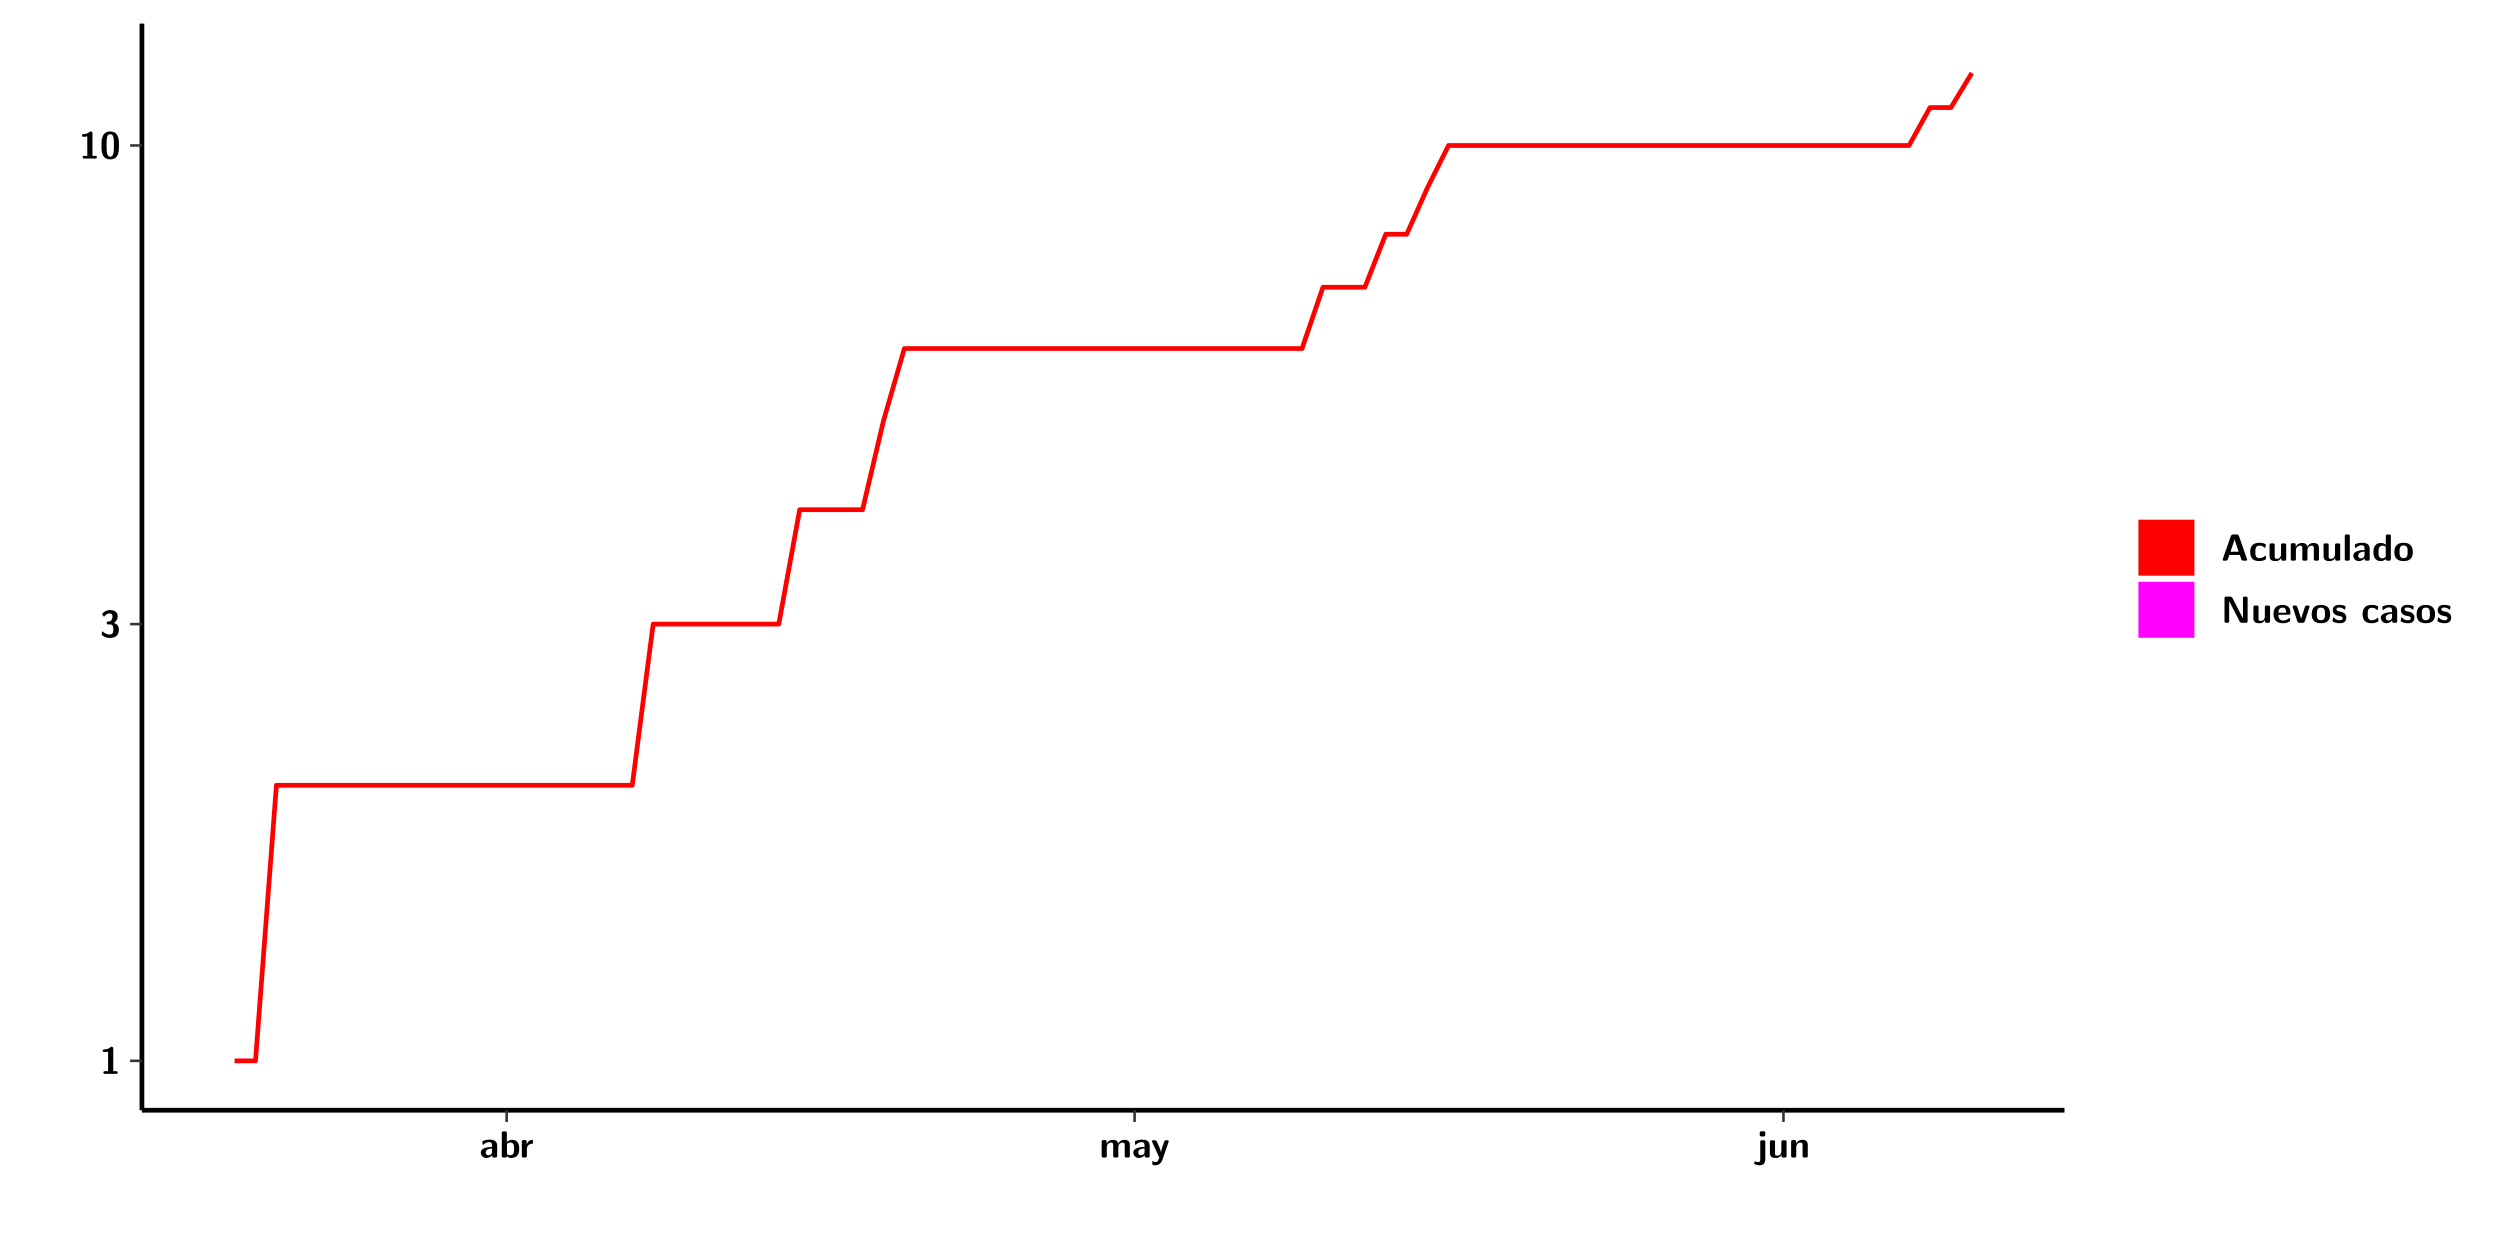
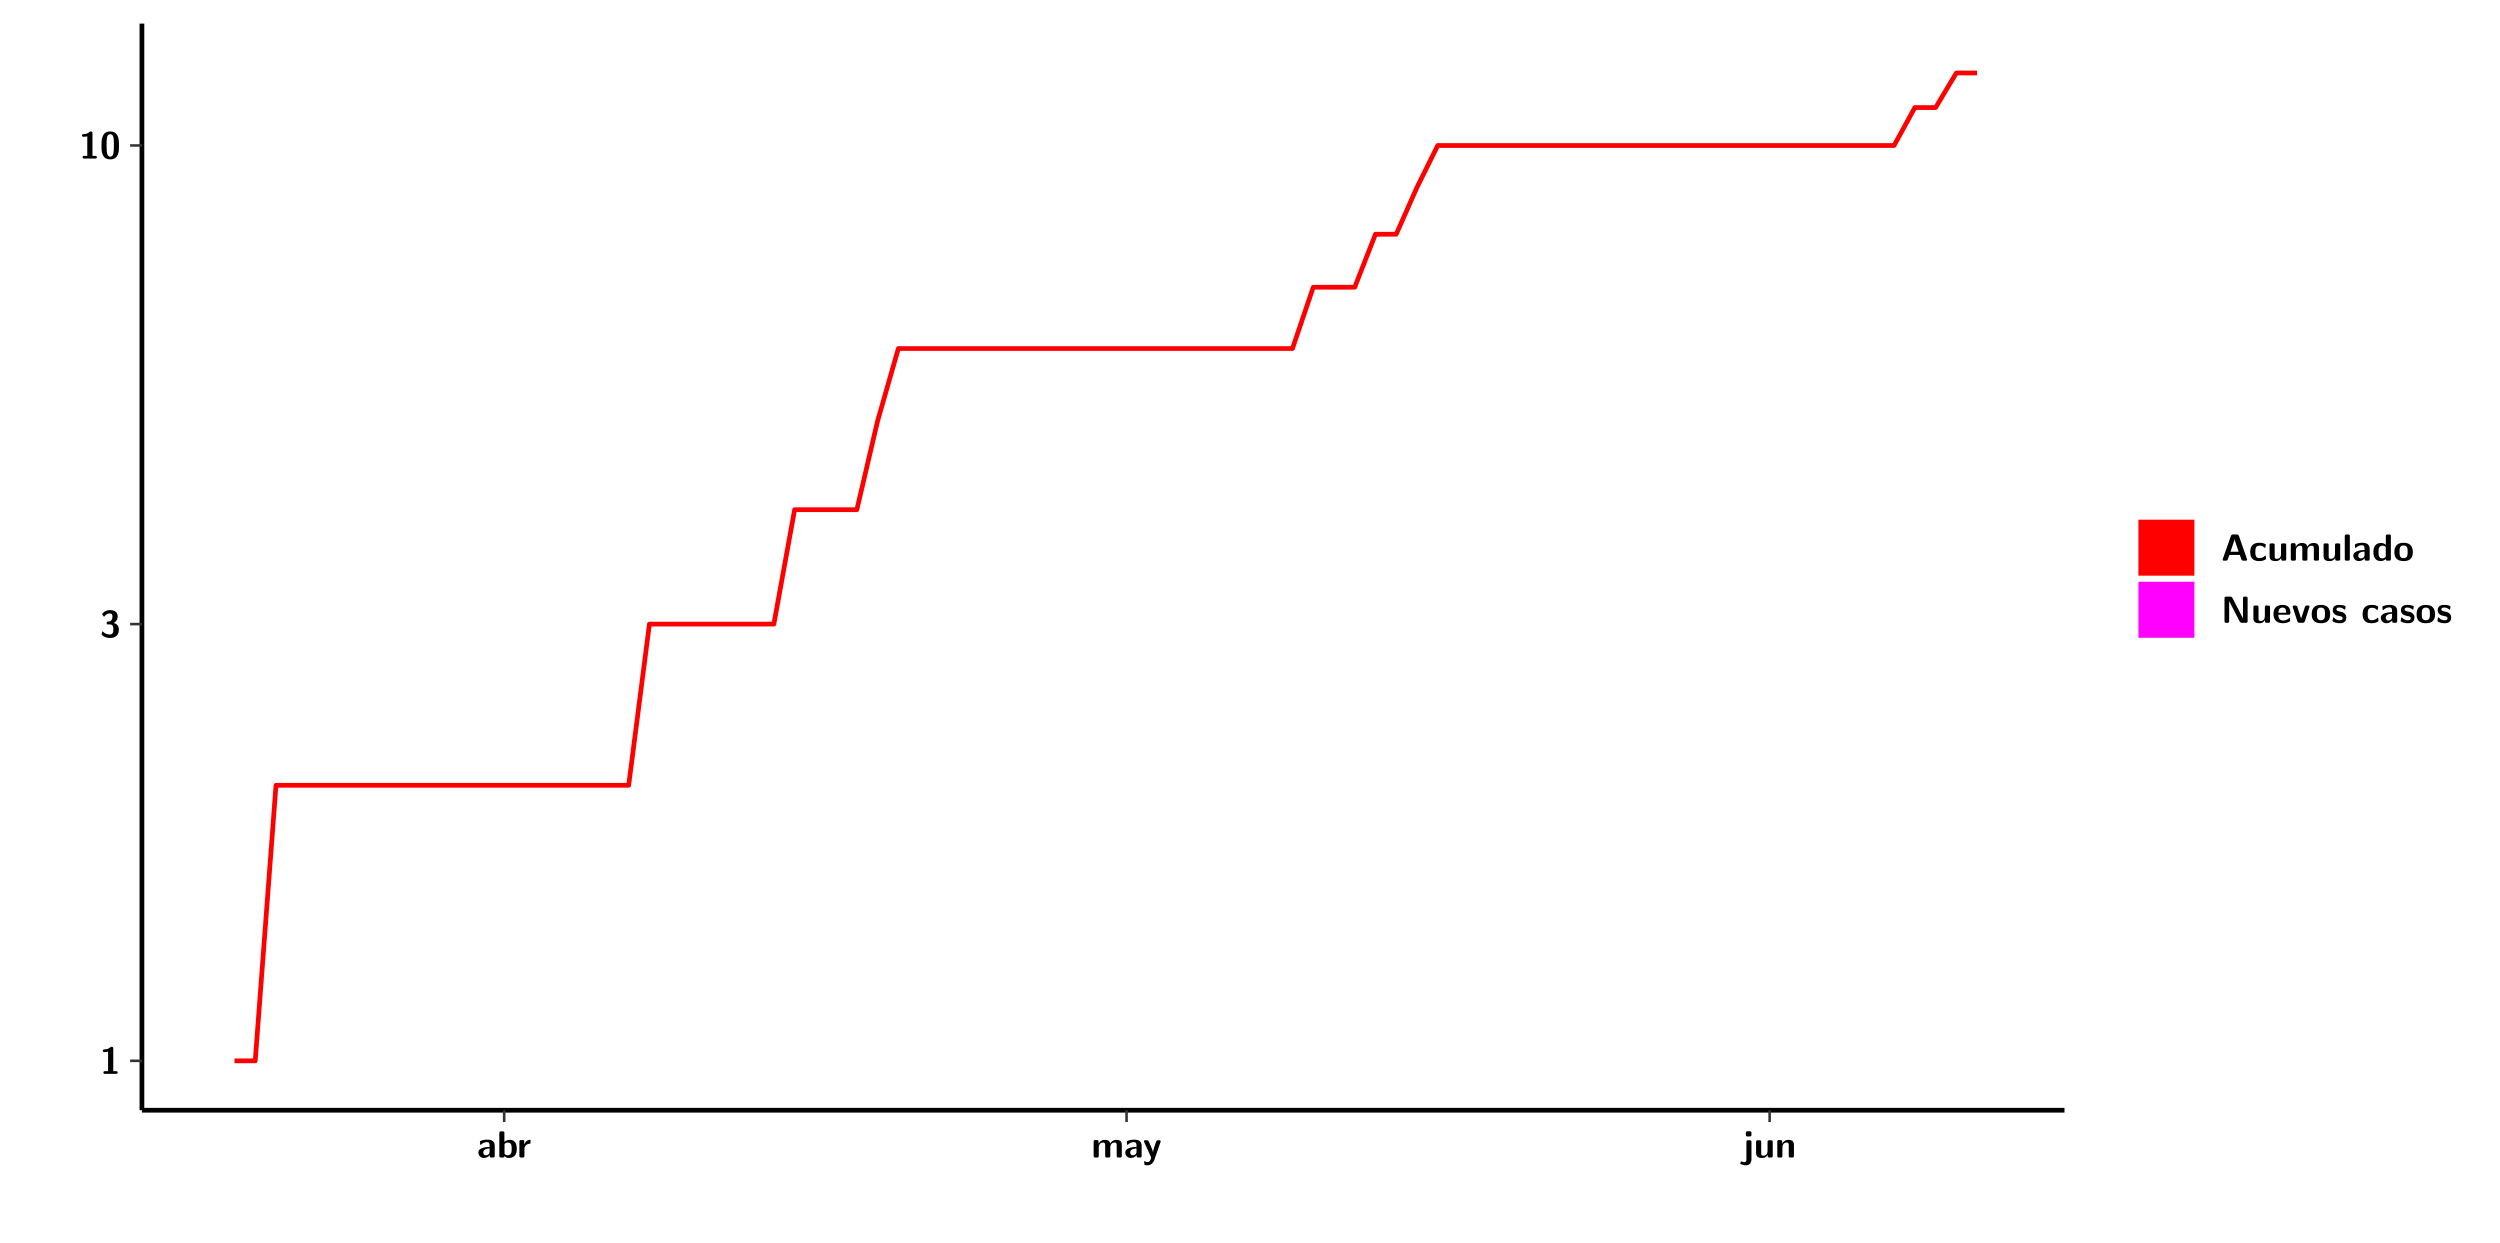
<svg xmlns="http://www.w3.org/2000/svg" xmlns:xlink="http://www.w3.org/1999/xlink" width="579.653pt" height="288pt" viewBox="0 0 579.653 288" version="1.1">
  <defs>
    <g>
      <symbol overflow="visible" id="glyph0-0">
        <path style="stroke:none;" d="" />
      </symbol>
      <symbol overflow="visible" id="glyph0-1">
        <path style="stroke:none;" d="M 3.109 -5.859 C 3.109 -6.016 3.109 -6.281 2.719 -6.281 C 2.547 -6.281 2.516 -6.266 2.406 -6.156 C 2.25 -6.016 1.922 -5.688 1.047 -5.672 C 0.891 -5.672 0.672 -5.609 0.672 -5.359 C 0.672 -5.047 0.969 -5.047 1.094 -5.047 C 1.344 -5.047 1.656 -5.078 1.906 -5.156 L 1.906 -0.625 L 1.234 -0.625 C 1.109 -0.625 0.812 -0.625 0.812 -0.312 C 0.812 0 1.109 0 1.234 0 L 3.719 0 C 3.828 0 4.141 0 4.141 -0.312 C 4.141 -0.625 3.828 -0.625 3.719 -0.625 L 3.109 -0.625 Z M 3.109 -5.859 " />
      </symbol>
      <symbol overflow="visible" id="glyph0-2">
        <path style="stroke:none;" d="M 0.844 -4.859 C 0.906 -4.766 0.953 -4.766 0.969 -4.766 C 1.031 -4.766 1.047 -4.797 1.094 -4.859 C 1.547 -5.5 2.172 -5.5 2.281 -5.5 C 2.844 -5.5 2.922 -5.203 2.922 -4.781 C 2.922 -4.656 2.922 -4.234 2.641 -3.906 C 2.438 -3.656 2.219 -3.641 1.953 -3.625 C 1.859 -3.609 1.688 -3.609 1.672 -3.578 C 1.609 -3.562 1.609 -3.5 1.609 -3.359 L 1.609 -3.203 C 1.609 -2.984 1.609 -2.969 1.844 -2.969 L 2.219 -2.969 C 3.031 -2.969 3.125 -2.469 3.125 -1.797 C 3.125 -1.203 3.062 -0.625 2.266 -0.625 C 1.984 -0.625 1.328 -0.688 0.75 -1.25 C 0.672 -1.328 0.656 -1.328 0.625 -1.328 C 0.531 -1.328 0.516 -1.25 0.516 -1.234 C 0.516 -1.234 0.406 -0.672 0.406 -0.625 C 0.406 -0.516 1.156 0.188 2.312 0.188 C 3.812 0.188 4.406 -0.609 4.406 -1.781 C 4.406 -2.562 3.984 -3.109 3.203 -3.297 C 3.906 -3.688 4.141 -4.266 4.141 -4.766 C 4.141 -6.156 2.891 -6.281 2.328 -6.281 C 1.125 -6.281 0.531 -5.422 0.531 -5.344 C 0.531 -5.297 0.594 -5.219 0.594 -5.219 Z M 0.844 -4.859 " />
      </symbol>
      <symbol overflow="visible" id="glyph0-3">
        <path style="stroke:none;" d="M 4.438 -3 C 4.438 -4.203 4.438 -6.281 2.406 -6.281 C 0.375 -6.281 0.375 -4.219 0.375 -3 C 0.375 -1.812 0.375 0.188 2.406 0.188 C 4.438 0.188 4.438 -1.781 4.438 -3 Z M 2.406 -0.438 C 1.75 -0.438 1.656 -1.25 1.625 -1.484 C 1.562 -1.953 1.562 -2.766 1.562 -3.125 C 1.562 -3.641 1.562 -4.203 1.625 -4.641 C 1.641 -4.875 1.734 -5.641 2.406 -5.641 C 3.047 -5.641 3.156 -4.906 3.188 -4.734 C 3.25 -4.281 3.25 -3.594 3.25 -3.125 C 3.25 -2.625 3.25 -1.953 3.188 -1.469 C 3.156 -1.234 3.062 -0.438 2.406 -0.438 Z M 2.406 -0.438 " />
      </symbol>
      <symbol overflow="visible" id="glyph0-4">
        <path style="stroke:none;" d="M 4.062 -2.766 C 4.062 -4.156 2.734 -4.156 2.297 -4.156 C 1.891 -4.156 1.453 -4.125 0.859 -3.891 C 0.672 -3.797 0.625 -3.781 0.625 -3.688 C 0.625 -3.625 0.688 -3.109 0.688 -3.047 C 0.703 -2.984 0.75 -2.938 0.812 -2.938 C 0.844 -2.938 0.875 -2.969 0.906 -3 C 1.281 -3.391 1.719 -3.578 2.266 -3.578 C 2.734 -3.578 2.875 -3.297 2.875 -2.781 L 2.875 -2.469 C 2.562 -2.469 0.266 -2.453 0.266 -1.172 C 0.266 -0.547 0.766 0.094 1.531 0.094 C 1.828 0.094 2.484 0.016 2.906 -0.594 L 2.906 -0.422 C 2.906 -0.141 2.969 0 3.328 0 L 3.641 0 C 3.984 0 4.062 -0.109 4.062 -0.422 Z M 2.875 -1.344 C 2.875 -0.531 2.047 -0.531 2.016 -0.531 C 1.641 -0.531 1.406 -0.844 1.406 -1.188 C 1.406 -2.047 2.625 -2.109 2.875 -2.109 Z M 2.875 -1.344 " />
      </symbol>
      <symbol overflow="visible" id="glyph0-5">
        <path style="stroke:none;" d="M 1.703 -5.656 C 1.703 -5.938 1.641 -6.078 1.281 -6.078 L 0.953 -6.078 C 0.641 -6.078 0.531 -5.984 0.531 -5.656 L 0.531 -0.422 C 0.531 -0.109 0.625 0 0.953 0 L 1.312 0 C 1.453 0 1.719 0 1.734 -0.344 C 2.125 0.094 2.578 0.094 2.719 0.094 C 4.578 0.094 4.578 -1.594 4.578 -2.031 C 4.578 -2.453 4.578 -4.109 2.938 -4.109 C 2.219 -4.109 1.781 -3.703 1.703 -3.625 Z M 1.734 -3.172 C 1.844 -3.281 2.109 -3.484 2.5 -3.484 C 3.391 -3.484 3.391 -2.672 3.391 -2.016 C 3.391 -1.375 3.391 -0.531 2.406 -0.531 C 2.047 -0.531 1.828 -0.75 1.734 -0.875 Z M 1.734 -3.172 " />
      </symbol>
      <symbol overflow="visible" id="glyph0-6">
        <path style="stroke:none;" d="M 1.703 -2.016 C 1.703 -2.844 2.391 -3.188 2.938 -3.219 C 3.109 -3.234 3.125 -3.234 3.125 -3.469 L 3.125 -3.875 C 3.125 -4.047 3.125 -4.109 2.969 -4.109 C 2.719 -4.109 2.078 -4.031 1.672 -3.078 L 1.656 -3.078 L 1.656 -3.641 C 1.656 -3.922 1.594 -4.062 1.234 -4.062 L 0.953 -4.062 C 0.641 -4.062 0.531 -3.969 0.531 -3.641 L 0.531 -0.422 C 0.531 -0.109 0.625 0 0.953 0 L 1.281 0 C 1.609 0 1.703 -0.109 1.703 -0.422 Z M 1.703 -2.016 " />
      </symbol>
      <symbol overflow="visible" id="glyph0-7">
        <path style="stroke:none;" d="M 7.062 -2.844 C 7.062 -3.75 6.672 -4.109 5.781 -4.109 C 5.156 -4.109 4.688 -3.828 4.359 -3.25 C 4.219 -4.078 3.484 -4.109 3.109 -4.109 C 2.938 -4.109 2.578 -4.109 2.188 -3.828 C 1.906 -3.625 1.734 -3.344 1.672 -3.203 L 1.672 -3.641 C 1.672 -3.922 1.609 -4.062 1.25 -4.062 L 0.953 -4.062 C 0.625 -4.062 0.531 -3.969 0.531 -3.641 L 0.531 -0.422 C 0.531 -0.109 0.625 0 0.953 0 L 1.297 0 C 1.625 0 1.719 -0.109 1.719 -0.422 L 1.719 -2.359 C 1.719 -3.141 2.25 -3.484 2.688 -3.484 C 3.109 -3.484 3.203 -3.297 3.203 -2.828 L 3.203 -0.422 C 3.203 -0.109 3.297 0 3.625 0 L 3.969 0 C 4.297 0 4.391 -0.109 4.391 -0.422 L 4.391 -2.359 C 4.391 -3.141 4.922 -3.484 5.359 -3.484 C 5.781 -3.484 5.875 -3.297 5.875 -2.828 L 5.875 -0.422 C 5.875 -0.109 5.969 0 6.297 0 L 6.641 0 C 6.984 0 7.062 -0.109 7.062 -0.422 Z M 7.062 -2.844 " />
      </symbol>
      <symbol overflow="visible" id="glyph0-8">
        <path style="stroke:none;" d="M 4.109 -3.609 C 4.141 -3.719 4.141 -3.734 4.141 -3.781 C 4.141 -4.016 3.906 -4.016 3.797 -4.016 L 3.609 -4.016 C 3.469 -4.016 3.266 -4.016 3.141 -3.812 C 3.109 -3.766 2.406 -1.828 2.359 -1.25 L 2.344 -1.25 C 2.312 -1.672 1.953 -2.484 1.562 -3.328 C 1.328 -3.891 1.266 -4.016 0.828 -4.016 L 0.594 -4.016 C 0.469 -4.016 0.25 -4.016 0.25 -3.781 C 0.25 -3.75 0.281 -3.688 0.297 -3.641 L 1.953 0 C 1.891 0.188 1.859 0.281 1.828 0.375 C 1.734 0.656 1.578 1.047 1.109 1.047 C 0.812 1.047 0.609 0.922 0.516 0.875 C 0.469 0.844 0.453 0.828 0.422 0.828 C 0.391 0.828 0.312 0.859 0.312 0.969 C 0.312 1.031 0.375 1.641 0.391 1.672 C 0.469 1.781 0.953 1.797 1.094 1.797 C 2.172 1.797 2.609 0.766 2.672 0.547 Z M 4.109 -3.609 " />
      </symbol>
      <symbol overflow="visible" id="glyph0-9">
        <path style="stroke:none;" d="M 1.969 -5.672 C 1.969 -5.953 1.906 -6.094 1.547 -6.094 L 1.094 -6.094 C 0.766 -6.094 0.672 -5.984 0.672 -5.672 L 0.672 -5.312 C 0.672 -5.031 0.734 -4.891 1.094 -4.891 L 1.547 -4.891 C 1.875 -4.891 1.969 -5 1.969 -5.312 Z M 0.797 0.484 C 0.797 0.703 0.797 1.062 0.25 1.062 C 0.156 1.062 -0.094 1.031 -0.266 0.922 C -0.359 0.875 -0.375 0.875 -0.406 0.875 C -0.484 0.875 -0.5 0.922 -0.547 1.094 C -0.609 1.281 -0.625 1.359 -0.625 1.391 C -0.625 1.547 0.109 1.797 0.656 1.797 C 1.625 1.797 1.969 1.141 1.969 0.281 L 1.969 -3.594 C 1.969 -3.875 1.906 -4.016 1.547 -4.016 L 1.219 -4.016 C 0.891 -4.016 0.797 -3.906 0.797 -3.594 Z M 0.797 0.484 " />
      </symbol>
      <symbol overflow="visible" id="glyph0-10">
        <path style="stroke:none;" d="M 4.391 -3.594 C 4.391 -3.875 4.328 -4.016 3.969 -4.016 L 3.609 -4.016 C 3.281 -4.016 3.188 -3.906 3.188 -3.594 L 3.188 -1.516 C 3.188 -0.938 2.891 -0.438 2.266 -0.438 C 1.766 -0.438 1.719 -0.562 1.719 -1.031 L 1.719 -3.594 C 1.719 -3.875 1.656 -4.016 1.297 -4.016 L 0.953 -4.016 C 0.625 -4.016 0.531 -3.922 0.531 -3.594 L 0.531 -1.109 C 0.531 -0.172 1.031 0.094 1.953 0.094 C 2.188 0.094 2.812 0.094 3.219 -0.656 L 3.219 -0.422 C 3.219 -0.141 3.281 0 3.641 0 L 3.969 0 C 4.297 0 4.391 -0.109 4.391 -0.422 Z M 4.391 -3.594 " />
      </symbol>
      <symbol overflow="visible" id="glyph0-11">
        <path style="stroke:none;" d="M 4.391 -2.844 C 4.391 -3.75 4 -4.109 3.109 -4.109 C 2.188 -4.109 1.781 -3.438 1.672 -3.203 L 1.672 -3.641 C 1.672 -3.922 1.609 -4.062 1.25 -4.062 L 0.953 -4.062 C 0.625 -4.062 0.531 -3.969 0.531 -3.641 L 0.531 -0.422 C 0.531 -0.109 0.625 0 0.953 0 L 1.297 0 C 1.625 0 1.719 -0.109 1.719 -0.422 L 1.719 -2.359 C 1.719 -3.125 2.219 -3.484 2.688 -3.484 C 3.109 -3.484 3.188 -3.281 3.188 -2.828 L 3.188 -0.422 C 3.188 -0.141 3.25 0 3.609 0 L 3.969 0 C 4.297 0 4.391 -0.109 4.391 -0.422 Z M 4.391 -2.844 " />
      </symbol>
      <symbol overflow="visible" id="glyph0-12">
        <path style="stroke:none;" d="M 4.156 -5.703 C 4.031 -6.078 3.766 -6.078 3.594 -6.078 L 2.828 -6.078 C 2.641 -6.078 2.391 -6.078 2.266 -5.703 L 0.406 -0.406 C 0.375 -0.297 0.375 -0.281 0.375 -0.234 C 0.375 0 0.594 0 0.703 0 L 1.031 0 C 1.188 0 1.453 0 1.578 -0.344 L 1.922 -1.328 L 4.344 -1.328 L 4.641 -0.484 C 4.75 -0.172 4.812 0 5.234 0 L 5.703 0 C 5.828 0 6.047 0 6.047 -0.234 C 6.047 -0.281 6.047 -0.297 6 -0.406 Z M 2.812 -3.938 C 2.938 -4.328 3.062 -4.656 3.125 -4.969 L 3.141 -4.969 C 3.188 -4.766 3.188 -4.75 3.25 -4.547 L 4.078 -2.078 L 2.188 -2.078 Z M 2.812 -3.938 " />
      </symbol>
      <symbol overflow="visible" id="glyph0-13">
        <path style="stroke:none;" d="M 4 -0.438 C 4 -0.531 3.969 -0.938 3.953 -1.047 C 3.953 -1.078 3.938 -1.172 3.844 -1.172 C 3.812 -1.172 3.797 -1.172 3.703 -1.078 C 3.562 -0.953 3.141 -0.594 2.422 -0.594 C 1.516 -0.594 1.516 -1.469 1.516 -2.031 C 1.516 -2.75 1.562 -3.484 2.453 -3.484 C 3.031 -3.484 3.266 -3.344 3.578 -3.078 C 3.688 -2.984 3.703 -2.984 3.734 -2.984 C 3.828 -2.984 3.844 -3.062 3.844 -3.094 C 3.859 -3.172 3.953 -3.656 3.953 -3.703 C 3.953 -3.781 3.891 -3.812 3.75 -3.891 C 3.328 -4.078 3.062 -4.156 2.453 -4.156 C 1.141 -4.156 0.328 -3.547 0.328 -2.016 C 0.328 -0.562 1.078 0.094 2.406 0.094 C 2.641 0.094 3.172 0.094 3.75 -0.203 C 4 -0.344 4 -0.344 4 -0.438 Z M 4 -0.438 " />
      </symbol>
      <symbol overflow="visible" id="glyph0-14">
        <path style="stroke:none;" d="M 1.703 -5.656 C 1.703 -5.938 1.641 -6.078 1.281 -6.078 L 0.953 -6.078 C 0.641 -6.078 0.531 -5.984 0.531 -5.656 L 0.531 -0.422 C 0.531 -0.109 0.625 0 0.953 0 L 1.281 0 C 1.609 0 1.703 -0.109 1.703 -0.422 Z M 1.703 -5.656 " />
      </symbol>
      <symbol overflow="visible" id="glyph0-15">
        <path style="stroke:none;" d="M 4.375 -5.656 C 4.375 -5.938 4.312 -6.078 3.953 -6.078 L 3.625 -6.078 C 3.297 -6.078 3.203 -5.969 3.203 -5.656 L 3.203 -3.672 C 2.812 -4.047 2.375 -4.109 2.109 -4.109 C 0.328 -4.109 0.328 -2.422 0.328 -2 C 0.328 -1.594 0.328 0.094 2.062 0.094 C 2.422 0.094 2.812 -0.016 3.188 -0.406 C 3.188 -0.094 3.297 0 3.609 0 L 3.953 0 C 4.281 0 4.375 -0.109 4.375 -0.422 Z M 3.188 -1.094 C 3.188 -0.953 3.188 -0.875 2.922 -0.688 C 2.703 -0.547 2.5 -0.531 2.406 -0.531 C 1.516 -0.531 1.516 -1.344 1.516 -2 C 1.516 -2.656 1.516 -3.484 2.5 -3.484 C 2.75 -3.484 2.984 -3.391 3.188 -3.203 Z M 3.188 -1.094 " />
      </symbol>
      <symbol overflow="visible" id="glyph0-16">
        <path style="stroke:none;" d="M 4.547 -1.969 C 4.547 -3.406 3.844 -4.156 2.406 -4.156 C 0.953 -4.156 0.266 -3.391 0.266 -1.969 C 0.266 -0.547 1.031 0.094 2.406 0.094 C 3.781 0.094 4.547 -0.531 4.547 -1.969 Z M 2.406 -0.594 C 1.469 -0.594 1.469 -1.375 1.469 -2.078 C 1.469 -2.75 1.469 -3.531 2.406 -3.531 C 3.344 -3.531 3.344 -2.766 3.344 -2.078 C 3.344 -1.391 3.344 -0.594 2.406 -0.594 Z M 2.406 -0.594 " />
      </symbol>
      <symbol overflow="visible" id="glyph0-17">
        <path style="stroke:none;" d="M 2.656 -5.734 C 2.469 -6.078 2.203 -6.078 2.031 -6.078 L 1.219 -6.078 C 0.906 -6.078 0.797 -5.984 0.797 -5.656 L 0.797 -0.422 C 0.797 -0.109 0.891 0 1.219 0 L 1.453 0 C 1.781 0 1.875 -0.109 1.875 -0.422 L 1.875 -5.016 L 1.891 -5.016 L 4.297 -0.344 C 4.484 0 4.75 0 4.922 0 L 5.734 0 C 6.062 0 6.156 -0.109 6.156 -0.422 L 6.156 -5.656 C 6.156 -5.938 6.094 -6.078 5.734 -6.078 L 5.5 -6.078 C 5.156 -6.078 5.078 -5.969 5.078 -5.656 L 5.078 -1.062 L 5.062 -1.062 Z M 2.656 -5.734 " />
      </symbol>
      <symbol overflow="visible" id="glyph0-18">
        <path style="stroke:none;" d="M 3.781 -1.875 C 3.984 -1.875 4.203 -1.891 4.203 -2.281 C 4.203 -3.406 3.672 -4.156 2.359 -4.156 C 0.969 -4.156 0.266 -3.375 0.266 -2.047 C 0.266 -0.609 1.109 0.094 2.484 0.094 C 2.812 0.094 3.312 0.047 3.891 -0.234 C 4.078 -0.328 4.141 -0.359 4.141 -0.469 C 4.141 -0.531 4.125 -0.781 4.109 -0.844 C 4.078 -1.125 4.062 -1.125 3.984 -1.125 C 3.953 -1.125 3.938 -1.125 3.844 -1.047 C 3.328 -0.594 2.797 -0.531 2.516 -0.531 C 1.531 -0.531 1.422 -1.312 1.391 -1.875 Z M 1.406 -2.344 C 1.422 -2.875 1.609 -3.531 2.359 -3.531 C 3.062 -3.531 3.203 -3.031 3.219 -2.344 Z M 1.406 -2.344 " />
      </symbol>
      <symbol overflow="visible" id="glyph0-19">
        <path style="stroke:none;" d="M 4.109 -3.609 C 4.141 -3.719 4.141 -3.75 4.141 -3.766 C 4.141 -4.016 3.922 -4.016 3.797 -4.016 L 3.609 -4.016 C 3.25 -4.016 3.141 -3.891 3.062 -3.641 L 2.203 -0.984 L 1.328 -3.641 C 1.266 -3.828 1.203 -4.016 0.781 -4.016 L 0.578 -4.016 C 0.453 -4.016 0.234 -4.016 0.234 -3.766 C 0.234 -3.75 0.234 -3.719 0.266 -3.609 L 1.312 -0.375 C 1.438 0 1.703 0 1.859 0 L 2.5 0 C 2.672 0 2.938 0 3.062 -0.375 Z M 4.109 -3.609 " />
      </symbol>
      <symbol overflow="visible" id="glyph0-20">
        <path style="stroke:none;" d="M 3.469 -1.234 C 3.469 -1.734 3.203 -2.031 3.047 -2.172 C 2.703 -2.484 2.391 -2.547 2.031 -2.609 C 1.547 -2.703 1.188 -2.766 1.188 -3.109 C 1.188 -3.469 1.484 -3.547 1.828 -3.547 C 2.406 -3.547 2.719 -3.328 2.953 -3.125 C 3.047 -3.047 3.062 -3.047 3.094 -3.047 C 3.188 -3.047 3.203 -3.125 3.203 -3.156 C 3.219 -3.219 3.312 -3.719 3.312 -3.766 C 3.312 -3.906 2.844 -4.031 2.75 -4.062 C 2.406 -4.156 2.125 -4.156 1.891 -4.156 C 1.5 -4.156 0.328 -4.156 0.328 -2.906 C 0.328 -2.484 0.516 -2.219 0.75 -2 C 1.062 -1.734 1.406 -1.672 1.906 -1.562 C 2.156 -1.531 2.609 -1.453 2.609 -1.062 C 2.609 -0.656 2.266 -0.594 1.922 -0.594 C 1.531 -0.594 1.047 -0.703 0.625 -1.188 C 0.594 -1.234 0.562 -1.266 0.516 -1.266 C 0.422 -1.266 0.406 -1.188 0.391 -1.125 C 0.375 -1.016 0.266 -0.516 0.266 -0.422 C 0.266 -0.266 0.922 -0.062 0.922 -0.047 C 1.406 0.094 1.766 0.094 1.922 0.094 C 2.359 0.094 3.469 0.062 3.469 -1.234 Z M 3.469 -1.234 " />
      </symbol>
    </g>
    <clipPath id="clip1">
      <path d="M 0 0 L 576.008 0 L 576.008 288 L 0 288 Z M 0 0 " />
    </clipPath>
    <clipPath id="clip2">
      <path d="M 32.906 5.477 L 478.672 5.477 L 478.672 257.414 L 32.906 257.414 Z M 32.906 5.477 " />
    </clipPath>
  </defs>
  <g id="surface1">
    <g clip-path="url(#clip1)" clip-rule="nonzero">
      <path style="fill-rule:nonzero;fill:rgb(100%,100%,100%);fill-opacity:1;stroke-width:0.598;stroke-linecap:round;stroke-linejoin:round;stroke:rgb(100%,100%,100%);stroke-opacity:1;stroke-miterlimit:10;" d="M 0 0 L 0 288.004 L 576.008 288.004 L 576.008 0 Z M 0 0 " transform="matrix(1,0,0,-1,0,288)" />
    </g>
    <g clip-path="url(#clip2)" clip-rule="nonzero">
      <path style=" stroke:none;fill-rule:nonzero;fill:rgb(100%,100%,100%);fill-opacity:1;" d="M 32.906 257.414 L 32.906 5.477 L 478.672 5.477 L 478.672 257.414 Z M 32.906 257.414 " />
    </g>
-     <path style="fill:none;stroke-width:1.096;stroke-linecap:butt;stroke-linejoin:round;stroke:rgb(100%,0%,0%);stroke-opacity:1;stroke-miterlimit:10;" d="M 54.387 42.031 L 59.238 42.031 L 64.09 105.926 L 146.594 105.926 L 151.445 143.293 L 180.566 143.293 L 185.418 169.816 L 199.984 169.816 L 204.836 190.379 L 209.688 207.188 L 301.891 207.188 L 306.742 221.395 L 316.457 221.395 L 321.309 233.695 L 326.16 233.695 L 331.012 244.555 L 335.863 254.27 L 442.637 254.27 L 447.488 263.059 L 452.34 263.059 L 457.191 271.078 " transform="matrix(1,0,0,-1,0,288)" />
+     <path style="fill:none;stroke-width:1.096;stroke-linecap:butt;stroke-linejoin:round;stroke:rgb(100%,0%,0%);stroke-opacity:1;stroke-miterlimit:10;" d="M 54.375 42.031 L 59.18 42.031 L 63.992 105.926 L 145.766 105.926 L 150.578 143.293 L 179.43 143.293 L 184.242 169.816 L 198.668 169.816 L 203.48 190.379 L 208.293 207.188 L 299.68 207.188 L 304.492 221.395 L 314.105 221.395 L 318.918 233.695 L 323.73 233.695 L 328.543 244.555 L 333.355 254.27 L 439.168 254.27 L 443.98 263.059 L 448.793 263.059 L 453.594 271.078 L 458.406 271.078 " transform="matrix(1,0,0,-1,0,288)" />
    <path style="fill:none;stroke-width:1.096;stroke-linecap:butt;stroke-linejoin:round;stroke:rgb(0%,0%,0%);stroke-opacity:1;stroke-miterlimit:10;" d="M 32.906 30.586 L 32.906 282.523 " transform="matrix(1,0,0,-1,0,288)" />
    <g style="fill:rgb(0%,0%,0%);fill-opacity:1;">
      <use xlink:href="#glyph0-1" x="23.153" y="248.986" />
    </g>
    <g style="fill:rgb(0%,0%,0%);fill-opacity:1;">
      <use xlink:href="#glyph0-2" x="23.153" y="147.736" />
    </g>
    <g style="fill:rgb(0%,0%,0%);fill-opacity:1;">
      <use xlink:href="#glyph0-1" x="18.331" y="36.762" />
      <use xlink:href="#glyph0-3" x="23.153" y="36.762" />
    </g>
    <path style="fill:none;stroke-width:0.598;stroke-linecap:butt;stroke-linejoin:round;stroke:rgb(20%,20%,20%);stroke-opacity:1;stroke-miterlimit:10;" d="M 30.168 42.031 L 32.906 42.031 " transform="matrix(1,0,0,-1,0,288)" />
    <path style="fill:none;stroke-width:0.598;stroke-linecap:butt;stroke-linejoin:round;stroke:rgb(20%,20%,20%);stroke-opacity:1;stroke-miterlimit:10;" d="M 30.168 143.293 L 32.906 143.293 " transform="matrix(1,0,0,-1,0,288)" />
    <path style="fill:none;stroke-width:0.598;stroke-linecap:butt;stroke-linejoin:round;stroke:rgb(20%,20%,20%);stroke-opacity:1;stroke-miterlimit:10;" d="M 30.168 254.27 L 32.906 254.27 " transform="matrix(1,0,0,-1,0,288)" />
    <path style="fill:none;stroke-width:1.096;stroke-linecap:butt;stroke-linejoin:round;stroke:rgb(0%,0%,0%);stroke-opacity:1;stroke-miterlimit:10;" d="M 32.906 30.586 L 478.672 30.586 " transform="matrix(1,0,0,-1,0,288)" />
-     <path style="fill:none;stroke-width:0.598;stroke-linecap:butt;stroke-linejoin:round;stroke:rgb(20%,20%,20%);stroke-opacity:1;stroke-miterlimit:10;" d="M 117.473 27.848 L 117.473 30.586 " transform="matrix(1,0,0,-1,0,288)" />
-     <path style="fill:none;stroke-width:0.598;stroke-linecap:butt;stroke-linejoin:round;stroke:rgb(20%,20%,20%);stroke-opacity:1;stroke-miterlimit:10;" d="M 263.066 27.848 L 263.066 30.586 " transform="matrix(1,0,0,-1,0,288)" />
-     <path style="fill:none;stroke-width:0.598;stroke-linecap:butt;stroke-linejoin:round;stroke:rgb(20%,20%,20%);stroke-opacity:1;stroke-miterlimit:10;" d="M 413.516 27.848 L 413.516 30.586 " transform="matrix(1,0,0,-1,0,288)" />
+     <path style="fill:none;stroke-width:0.598;stroke-linecap:butt;stroke-linejoin:round;stroke:rgb(20%,20%,20%);stroke-opacity:1;stroke-miterlimit:10;" d="M 116.902 27.848 L 116.902 30.586 " transform="matrix(1,0,0,-1,0,288)" />
+     <path style="fill:none;stroke-width:0.598;stroke-linecap:butt;stroke-linejoin:round;stroke:rgb(20%,20%,20%);stroke-opacity:1;stroke-miterlimit:10;" d="M 261.203 27.848 L 261.203 30.586 " transform="matrix(1,0,0,-1,0,288)" />
+     <path style="fill:none;stroke-width:0.598;stroke-linecap:butt;stroke-linejoin:round;stroke:rgb(20%,20%,20%);stroke-opacity:1;stroke-miterlimit:10;" d="M 410.309 27.848 L 410.309 30.586 " transform="matrix(1,0,0,-1,0,288)" />
    <g style="fill:rgb(0%,0%,0%);fill-opacity:1;">
-       <use xlink:href="#glyph0-4" x="111.211" y="268.394" />
-       <use xlink:href="#glyph0-5" x="115.814" y="268.394" />
+       <use xlink:href="#glyph0-4" x="110.643" y="268.394" />
+       <use xlink:href="#glyph0-5" x="115.246" y="268.394" />
    </g>
    <g style="fill:rgb(0%,0%,0%);fill-opacity:1;">
-       <use xlink:href="#glyph0-6" x="120.461" y="268.394" />
+       <use xlink:href="#glyph0-6" x="119.893" y="268.394" />
    </g>
    <g style="fill:rgb(0%,0%,0%);fill-opacity:1;">
-       <use xlink:href="#glyph0-7" x="254.905" y="268.394" />
-       <use xlink:href="#glyph0-4" x="262.503" y="268.394" />
+       <use xlink:href="#glyph0-7" x="253.042" y="268.394" />
+       <use xlink:href="#glyph0-4" x="260.64" y="268.394" />
    </g>
    <g style="fill:rgb(0%,0%,0%);fill-opacity:1;">
-       <use xlink:href="#glyph0-8" x="266.834" y="268.394" />
+       <use xlink:href="#glyph0-8" x="264.971" y="268.394" />
    </g>
    <g style="fill:rgb(0%,0%,0%);fill-opacity:1;">
-       <use xlink:href="#glyph0-9" x="407.336" y="268.394" />
-       <use xlink:href="#glyph0-10" x="409.844" y="268.394" />
-       <use xlink:href="#glyph0-11" x="414.763" y="268.394" />
+       <use xlink:href="#glyph0-9" x="404.128" y="268.394" />
+       <use xlink:href="#glyph0-10" x="406.636" y="268.394" />
+       <use xlink:href="#glyph0-11" x="411.555" y="268.394" />
    </g>
    <path style=" stroke:none;fill-rule:nonzero;fill:rgb(100%,100%,100%);fill-opacity:1;" d="M 489.629 154.062 L 489.629 108.828 L 570.527 108.828 L 570.527 154.062 Z M 489.629 154.062 " />
    <path style=" stroke:none;fill-rule:nonzero;fill:rgb(100%,0%,0%);fill-opacity:1;" d="M 495.816 133.477 L 495.816 120.496 L 508.797 120.496 L 508.797 133.477 Z M 495.816 133.477 " />
    <path style=" stroke:none;fill-rule:nonzero;fill:rgb(100%,0%,100%);fill-opacity:1;" d="M 495.816 147.875 L 495.816 134.891 L 508.797 134.891 L 508.797 147.875 Z M 495.816 147.875 " />
    <g style="fill:rgb(0%,0%,0%);fill-opacity:1;">
      <use xlink:href="#glyph0-12" x="514.979" y="130.002" />
      <use xlink:href="#glyph0-13" x="521.408" y="130.002" />
      <use xlink:href="#glyph0-10" x="525.694" y="130.002" />
      <use xlink:href="#glyph0-7" x="530.613" y="130.002" />
      <use xlink:href="#glyph0-10" x="538.212" y="130.002" />
      <use xlink:href="#glyph0-14" x="543.131" y="130.002" />
      <use xlink:href="#glyph0-4" x="545.372" y="130.002" />
      <use xlink:href="#glyph0-15" x="549.975" y="130.002" />
      <use xlink:href="#glyph0-16" x="554.894" y="130.002" />
    </g>
    <g style="fill:rgb(0%,0%,0%);fill-opacity:1;">
      <use xlink:href="#glyph0-17" x="514.979" y="144.408" />
      <use xlink:href="#glyph0-10" x="521.944" y="144.408" />
      <use xlink:href="#glyph0-18" x="526.864" y="144.408" />
      <use xlink:href="#glyph0-19" x="531.345" y="144.408" />
      <use xlink:href="#glyph0-16" x="535.728" y="144.408" />
      <use xlink:href="#glyph0-20" x="540.55" y="144.408" />
    </g>
    <g style="fill:rgb(0%,0%,0%);fill-opacity:1;">
      <use xlink:href="#glyph0-13" x="547.465" y="144.408" />
      <use xlink:href="#glyph0-4" x="551.751" y="144.408" />
      <use xlink:href="#glyph0-20" x="556.354" y="144.408" />
      <use xlink:href="#glyph0-16" x="560.051" y="144.408" />
      <use xlink:href="#glyph0-20" x="564.872" y="144.408" />
    </g>
  </g>
</svg>
